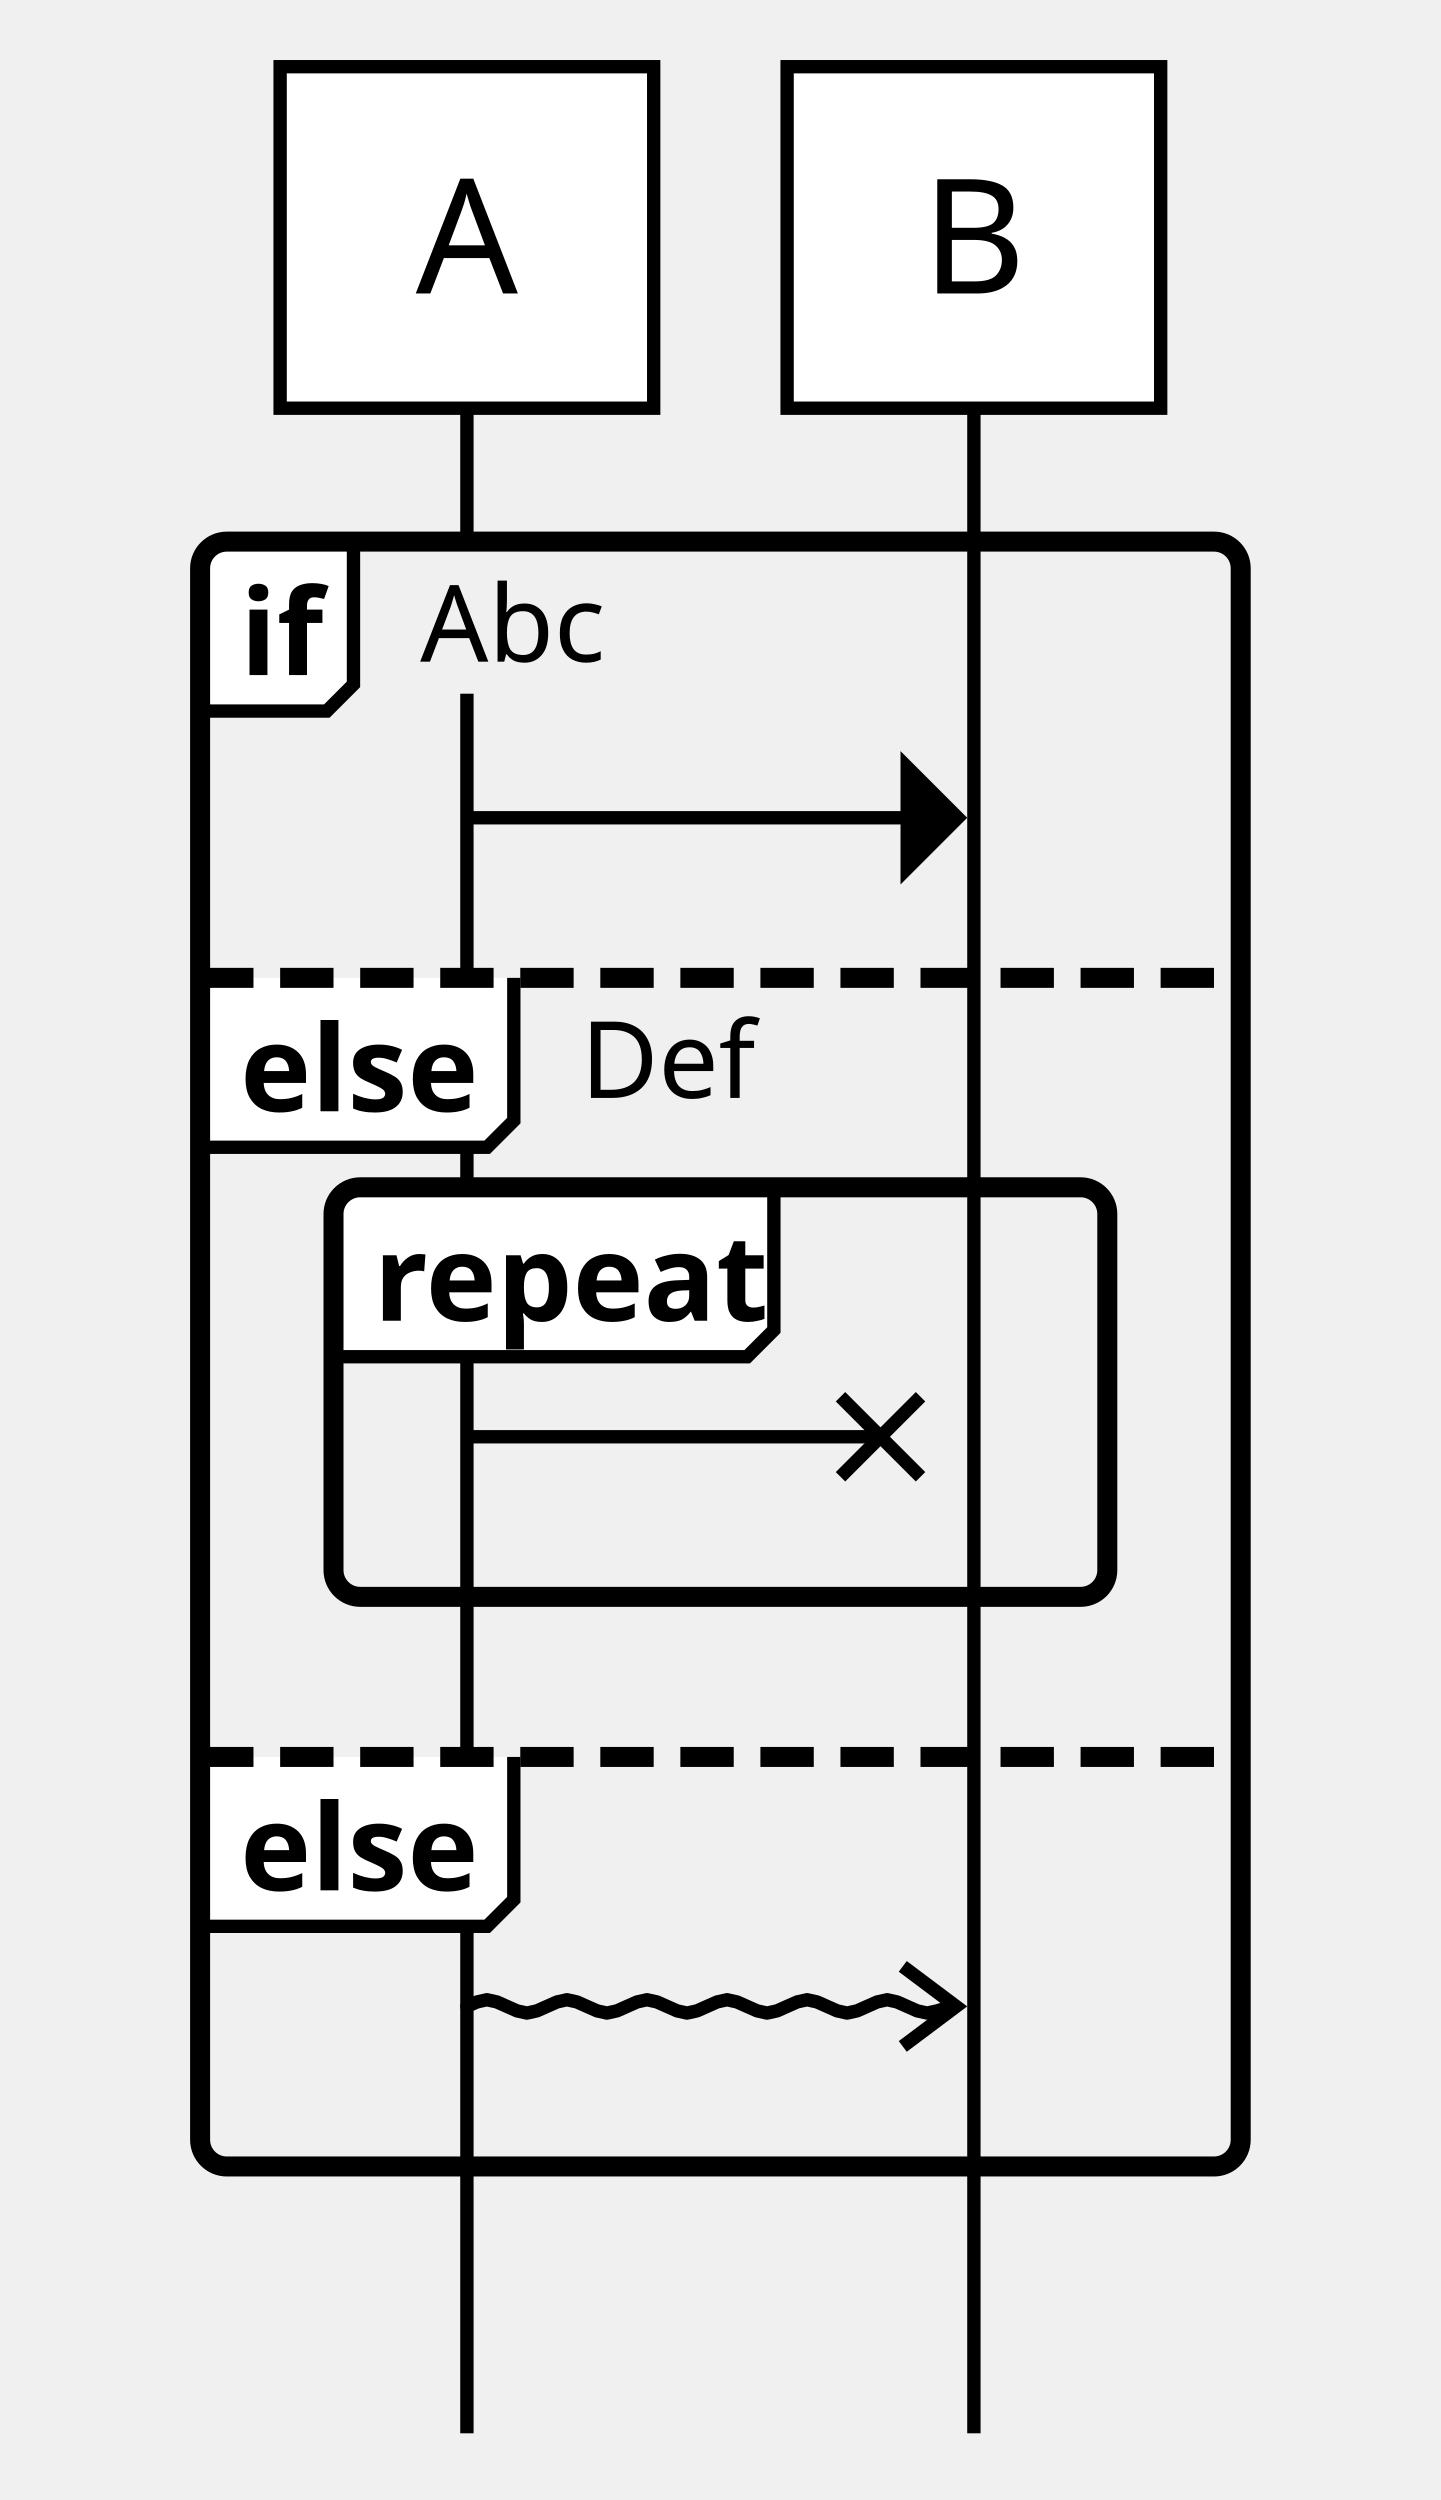
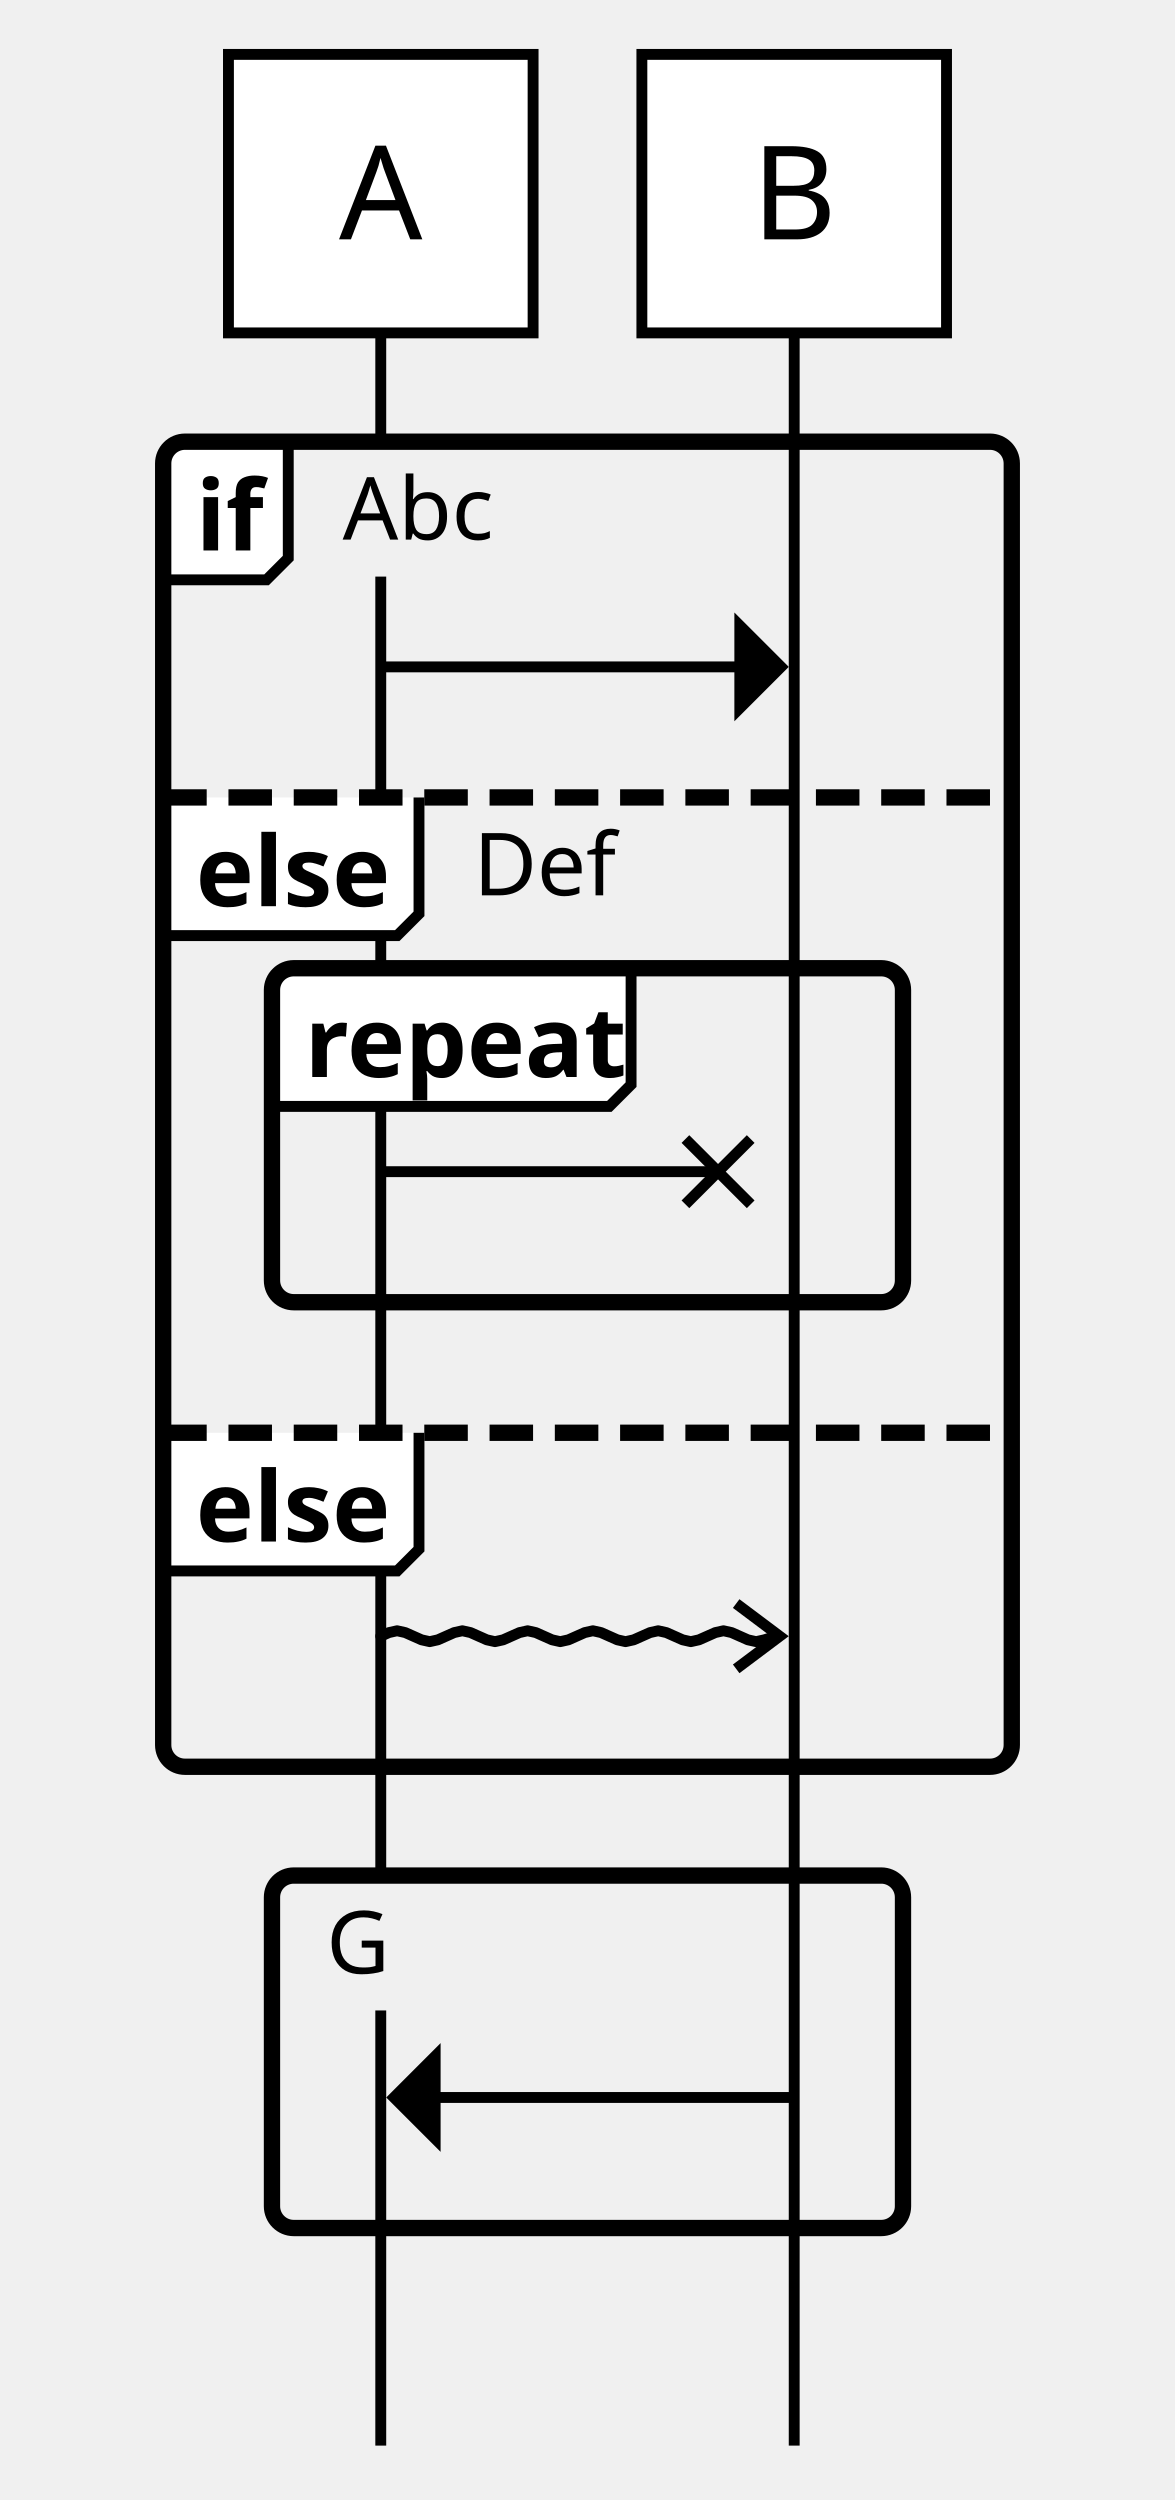
- <svg xmlns="http://www.w3.org/2000/svg" width="108.003" height="187.4" version="1.1" viewBox="-5 -5 108.003 187.4">
+ <svg xmlns="http://www.w3.org/2000/svg" width="108.003" height="229.8" version="1.1" viewBox="-5 -5 108.003 229.8">
  <defs />
  <defs>
+     <mask id="R0FullMask" maskUnits="userSpaceOnUse">
+       <rect fill="#FFFFFF" x="-5" y="-5" width="108.003" height="229.8" />
+     </mask>
    <mask id="R0LineMask" maskUnits="userSpaceOnUse">
-       <rect fill="#FFFFFF" x="-5" y="-5" width="108.003" height="187.4" />
-       <rect x="21.497" y="35.6" width="21.784" height="11.4" fill="#000000" />
-       <rect x="33.515" y="68.3" width="20.448" height="11.4" fill="#000000" />
+       <rect fill="#FFFFFF" x="-5" y="-5" width="108.003" height="229.8" />
+       <rect x="21.497" y="35.6" width="21.784" height="12.4" fill="#000000" />
+       <rect x="33.514" y="68.3" width="20.448" height="12.4" fill="#000000" />
+       <rect x="20" y="167.4" width="14.222" height="12.4" fill="#000000" />
    </mask>
  </defs>
-   <g mask="url(#R0LineMask)">
-     <line x1="30" y1="25.6" x2="30" y2="177.4" class="agent-3-line" fill="none" stroke="#000000" stroke-width="1" />
-     <line x1="68.003" y1="25.6" x2="68.003" y2="177.4" class="agent-4-line" fill="none" stroke="#000000" stroke-width="1" />
-   </g>
-   <g>
-     <g>
-       <g>
-         <path d="M21.497 35.6L21.497 46.3L19.497 48.3L10 48.3L10 35.6" fill="#FFFFFF" stroke="none" stroke-width="1" rx="2" ry="2" />
-         <path d="M21.497 35.6L21.497 46.3L19.497 48.3L10 48.3" fill="none" stroke="#000000" stroke-width="1" rx="2" ry="2" />
-       </g>
-       <g>
-         <path d="M33.515 68.3L33.515 79L31.515 81L10 81L10 68.3" fill="#FFFFFF" stroke="none" stroke-width="1" rx="2" ry="2" />
-         <path d="M33.515 68.3L33.515 79L31.515 81L10 81" fill="none" stroke="#000000" stroke-width="1" rx="2" ry="2" />
-       </g>
-       <line x1="10" y1="68.3" x2="88.003" y2="68.3" stroke="#000000" stroke-width="1.5" stroke-dasharray="4, 2" />
-       <g>
-         <path d="M33.515 126.7L33.515 137.4L31.515 139.4L10 139.4L10 126.7" fill="#FFFFFF" stroke="none" stroke-width="1" rx="2" ry="2" />
-         <path d="M33.515 126.7L33.515 137.4L31.515 139.4L10 139.4" fill="none" stroke="#000000" stroke-width="1" rx="2" ry="2" />
-       </g>
-       <line x1="10" y1="126.7" x2="88.003" y2="126.7" stroke="#000000" stroke-width="1.5" stroke-dasharray="4, 2" />
-       <rect x="10" y="35.6" width="78.003" height="121.8" fill="none" stroke="#000000" stroke-width="1.5" rx="2" ry="2" />
+   <g />
+   <g mask="url(#R0FullMask)">
+     <g mask="url(#R0LineMask)">
+       <line x1="30" y1="25.6" x2="30" y2="219.8" class="agent-4-line" fill="none" stroke="#000000" stroke-width="1" />
+       <line x1="68.003" y1="25.6" x2="68.003" y2="219.8" class="agent-5-line" fill="none" stroke="#000000" stroke-width="1" />
    </g>
    <g>
      <g>
-         <path d="M53.01 84L53.01 94.7L51.01 96.7L20 96.7L20 84" fill="#FFFFFF" stroke="none" stroke-width="1" rx="2" ry="2" />
-         <path d="M53.01 84L53.01 94.7L51.01 96.7L20 96.7" fill="none" stroke="#000000" stroke-width="1" rx="2" ry="2" />
+         <g>
+           <path d="M21.497 35.6L21.497 46.3L19.497 48.3L10 48.3L10 35.6" fill="#FFFFFF" stroke="none" stroke-width="1" rx="2" ry="2" />
+           <path d="M21.497 35.6L21.497 46.3L19.497 48.3L10 48.3" fill="none" stroke="#000000" stroke-width="1" rx="2" ry="2" />
+         </g>
+         <g>
+           <path d="M33.514 68.3L33.514 79L31.514 81L10 81L10 68.3" fill="#FFFFFF" stroke="none" stroke-width="1" rx="2" ry="2" />
+           <path d="M33.514 68.3L33.514 79L31.514 81L10 81" fill="none" stroke="#000000" stroke-width="1" rx="2" ry="2" />
+         </g>
+         <line x1="10" y1="68.3" x2="88.003" y2="68.3" stroke="#000000" stroke-width="1.5" stroke-dasharray="4, 2" />
+         <g>
+           <path d="M33.514 126.7L33.514 137.4L31.514 139.4L10 139.4L10 126.7" fill="#FFFFFF" stroke="none" stroke-width="1" rx="2" ry="2" />
+           <path d="M33.514 126.7L33.514 137.4L31.514 139.4L10 139.4" fill="none" stroke="#000000" stroke-width="1" rx="2" ry="2" />
+         </g>
+         <line x1="10" y1="126.7" x2="88.003" y2="126.7" stroke="#000000" stroke-width="1.5" stroke-dasharray="4, 2" />
+         <rect x="10" y="35.6" width="78.003" height="121.8" fill="none" stroke="#000000" stroke-width="1.5" rx="2" ry="2" />
      </g>
-       <rect x="20" y="84" width="58.003" height="30.7" fill="none" stroke="#000000" stroke-width="1.5" rx="2" ry="2" />
+       <g>
+         <g>
+           <path d="M53.009 84L53.009 94.7L51.009 96.7L20 96.7L20 84" fill="#FFFFFF" stroke="none" stroke-width="1" rx="2" ry="2" />
+           <path d="M53.009 84L53.009 94.7L51.009 96.7L20 96.7" fill="none" stroke="#000000" stroke-width="1" rx="2" ry="2" />
+         </g>
+         <rect x="20" y="84" width="58.003" height="30.7" fill="none" stroke="#000000" stroke-width="1.5" rx="2" ry="2" />
+       </g>
+       <g>
+         <rect x="20" y="167.4" width="58.003" height="32.4" fill="none" stroke="#000000" stroke-width="1.5" rx="2" ry="2" />
+       </g>
+     </g>
+     <g>
+       <g class="region">
+         <rect x="15.999" y="0" width="28.003" height="25.6" fill="#FFFFFF" stroke="#000000" stroke-width="1" />
+         <rect x="15.999" y="0" width="28.003" height="25.6" fill="transparent" class="outline" />
+         <text x="30" font-family="sans-serif" font-size="12" line-height="1.3" text-anchor="middle" y="17">A</text>
+       </g>
+       <g class="region">
+         <rect x="54.001" y="0" width="28.003" height="25.6" fill="#FFFFFF" stroke="#000000" stroke-width="1" />
+         <rect x="54.001" y="0" width="28.003" height="25.6" fill="transparent" class="outline" />
+         <text x="68.003" font-family="sans-serif" font-size="12" line-height="1.3" text-anchor="middle" y="17">B</text>
+       </g>
+       <g class="region expanded">
+         <rect x="10" y="35.6" width="78.003" height="12.7" fill="transparent" class="outline" />
+         <text x="13" font-family="sans-serif" font-weight="bold" font-size="9" line-height="1.3" text-anchor="left" y="45.6">if</text>
+         <text x="26.497" font-family="sans-serif" font-size="8" line-height="1.3" text-anchor="left" y="44.6">Abc</text>
+       </g>
+       <g class="region">
+         <path d="M30 56.3L65.003 56.3" fill="none" stroke="#000000" stroke-width="1" />
+         <polygon points="62.503 61.3 67.503 56.3 62.503 51.3" fill="#000000" stroke-width="0" stroke-linejoin="miter" />
+         <path d="M30,51.3L68.003,51.3L68.003,61.3L30,61.3Z" fill="transparent" class="outline" />
+       </g>
+       <g class="region">
+         <rect x="10" y="68.3" width="78.003" height="12.7" fill="transparent" class="outline" />
+         <text x="13" font-family="sans-serif" font-weight="bold" font-size="9" line-height="1.3" text-anchor="left" y="78.3">else</text>
+         <text x="38.514" font-family="sans-serif" font-size="8" line-height="1.3" text-anchor="left" y="77.3">Def</text>
+       </g>
+       <g class="region expanded">
+         <rect x="20" y="84" width="58.003" height="12.7" fill="transparent" class="outline" />
+         <text x="23" font-family="sans-serif" font-weight="bold" font-size="9" line-height="1.3" text-anchor="left" y="94">repeat</text>
+       </g>
+       <g class="region">
+         <path d="M30 102.7L61.003 102.7" fill="none" stroke="#000000" stroke-width="1" />
+         <path d="M58.003 99.7l6 6m0 -6l-6 6" fill="none" stroke="#000000" stroke-width="1" />
+         <path d="M30,99.7L68.003,99.7L68.003,105.7L30,105.7Z" fill="transparent" class="outline" />
+       </g>
+       <g class="region">
+         <rect x="10" y="126.7" width="78.003" height="12.7" fill="transparent" class="outline" />
+         <text x="13" font-family="sans-serif" font-weight="bold" font-size="9" line-height="1.3" text-anchor="left" y="136.7">else</text>
+       </g>
+       <g class="region">
+         <path d="M30 145.4L30.75 145.067L31.5 144.9L32.25 145.067L33 145.4L33.75 145.733L34.5 145.9L35.25 145.733L36 145.4L36.75 145.067L37.5 144.9L38.25 145.067L39 145.4L39.75 145.733L40.5 145.9L41.25 145.733L42 145.4L42.75 145.067L43.5 144.9L44.25 145.067L45 145.4L45.75 145.733L46.5 145.9L47.25 145.733L48 145.4L48.75 145.067L49.5 144.9L50.25 145.067L51 145.4L51.75 145.733L52.5 145.9L53.25 145.733L54 145.4L54.75 145.067L55.5 144.9L56.25 145.067L57 145.4L57.75 145.733L58.5 145.9L59.25 145.733L60 145.4L60.75 145.067L61.5 144.9L62.25 145.067L63 145.4L63.75 145.733L64.5 145.9L65.25 145.733L66.336 145.4" fill="none" stroke="#000000" stroke-width="1" stroke-linejoin="round" stroke-linecap="round" />
+         <polyline points="62.669 148.4 66.669 145.4 62.669 142.4" fill="none" stroke="#000000" stroke-width="1" stroke-linejoin="miter" />
+         <path d="M30,142.4L68.003,142.4L68.003,148.4L30,148.4Z" fill="transparent" class="outline" />
+       </g>
+       <g class="region expanded">
+         <rect x="20" y="167.4" width="58.003" height="12.4" fill="transparent" class="outline" />
+         <text x="25" font-family="sans-serif" font-size="8" line-height="1.3" text-anchor="left" y="176.4">G</text>
+       </g>
+       <g class="region">
+         <path d="M68.003 187.8L33 187.8" fill="none" stroke="#000000" stroke-width="1" />
+         <polygon points="35.5 182.8 30.5 187.8 35.5 192.8" fill="#000000" stroke-width="0" stroke-linejoin="miter" />
+         <path d="M68.003,182.8L30,182.8L30,192.8L68.003,192.8Z" fill="transparent" class="outline" />
+       </g>
+       <g class="region">
+         <rect x="25" y="209.8" width="10" height="10" fill="transparent" class="outline" />
+       </g>
+       <g class="region">
+         <rect x="63.003" y="209.8" width="10" height="10" fill="transparent" class="outline" />
+       </g>
    </g>
  </g>
-   <g>
-     <rect x="15.998" y="0" width="28.003" height="25.6" fill="#FFFFFF" stroke="#000000" stroke-width="1" />
-     <rect x="54.002" y="0" width="28.003" height="25.6" fill="#FFFFFF" stroke="#000000" stroke-width="1" />
-     <path d="M30 56.3L65.003 56.3" fill="none" stroke="#000000" stroke-width="1" />
-     <polygon points="62.503 61.3 67.503 56.3 62.503 51.3" fill="#000000" stroke-width="0" stroke-linejoin="miter" />
-     <path d="M30 102.7L61.003 102.7" fill="none" stroke="#000000" stroke-width="1" />
-     <path d="M58.003 99.7l6 6m0 -6l-6 6" fill="none" stroke="#000000" stroke-width="1" />
-     <path d="M30 145.4L30.75 145.067L31.5 144.9L32.25 145.067L33 145.4L33.75 145.733L34.5 145.9L35.25 145.733L36 145.4L36.75 145.067L37.5 144.9L38.25 145.067L39 145.4L39.75 145.733L40.5 145.9L41.25 145.733L42 145.4L42.75 145.067L43.5 144.9L44.25 145.067L45 145.4L45.75 145.733L46.5 145.9L47.25 145.733L48 145.4L48.75 145.067L49.5 144.9L50.25 145.067L51 145.4L51.75 145.733L52.5 145.9L53.25 145.733L54 145.4L54.75 145.067L55.5 144.9L56.25 145.067L57 145.4L57.75 145.733L58.5 145.9L59.25 145.733L60 145.4L60.75 145.067L61.5 144.9L62.25 145.067L63 145.4L63.75 145.733L64.5 145.9L65.25 145.733L66.336 145.4" fill="none" stroke="#000000" stroke-width="1" stroke-linejoin="round" stroke-linecap="round" />
-     <polyline points="62.67 148.4 66.67 145.4 62.67 142.4" fill="none" stroke="#000000" stroke-width="1" stroke-linejoin="miter" />
-   </g>
-   <g>
-     <g class="region">
-       <rect x="15.998" y="0" width="28.003" height="25.6" fill="transparent" class="outline" />
-       <text x="30" font-family="sans-serif" font-size="12" line-height="1.3" text-anchor="middle" y="17">A</text>
-     </g>
-     <g class="region">
-       <rect x="54.002" y="0" width="28.003" height="25.6" fill="transparent" class="outline" />
-       <text x="68.003" font-family="sans-serif" font-size="12" line-height="1.3" text-anchor="middle" y="17">B</text>
-     </g>
-     <g class="region">
-       <rect x="10" y="35.6" width="78.003" height="12.7" fill="transparent" class="outline" />
-       <text x="13" font-family="sans-serif" font-weight="bold" font-size="9" line-height="1.3" text-anchor="left" y="45.6">if</text>
-       <text x="26.497" font-family="sans-serif" font-size="8" line-height="1.3" text-anchor="left" y="44.6">Abc</text>
-     </g>
-     <g class="region">
-       <path d="M30,51.3L68.003,51.3L68.003,61.3L30,61.3Z" fill="transparent" class="outline" />
-     </g>
-     <g class="region">
-       <rect x="10" y="68.3" width="78.003" height="12.7" fill="transparent" class="outline" />
-       <text x="13" font-family="sans-serif" font-weight="bold" font-size="9" line-height="1.3" text-anchor="left" y="78.3">else</text>
-       <text x="38.515" font-family="sans-serif" font-size="8" line-height="1.3" text-anchor="left" y="77.3">Def</text>
-     </g>
-     <g class="region">
-       <rect x="20" y="84" width="58.003" height="12.7" fill="transparent" class="outline" />
-       <text x="23" font-family="sans-serif" font-weight="bold" font-size="9" line-height="1.3" text-anchor="left" y="94">repeat</text>
-     </g>
-     <g class="region">
-       <path d="M30,99.7L68.003,99.7L68.003,105.7L30,105.7Z" fill="transparent" class="outline" />
-     </g>
-     <g class="region">
-       <rect x="10" y="126.7" width="78.003" height="12.7" fill="transparent" class="outline" />
-       <text x="13" font-family="sans-serif" font-weight="bold" font-size="9" line-height="1.3" text-anchor="left" y="136.7">else</text>
-     </g>
-     <g class="region">
-       <path d="M30,142.4L68.003,142.4L68.003,148.4L30,148.4Z" fill="transparent" class="outline" />
-     </g>
-     <g class="region">
-       <rect x="25" y="167.4" width="10" height="10" fill="transparent" class="outline" />
-     </g>
-     <g class="region">
-       <rect x="63.003" y="167.4" width="10" height="10" fill="transparent" class="outline" />
-     </g>
-   </g>
+   <g />
</svg>
